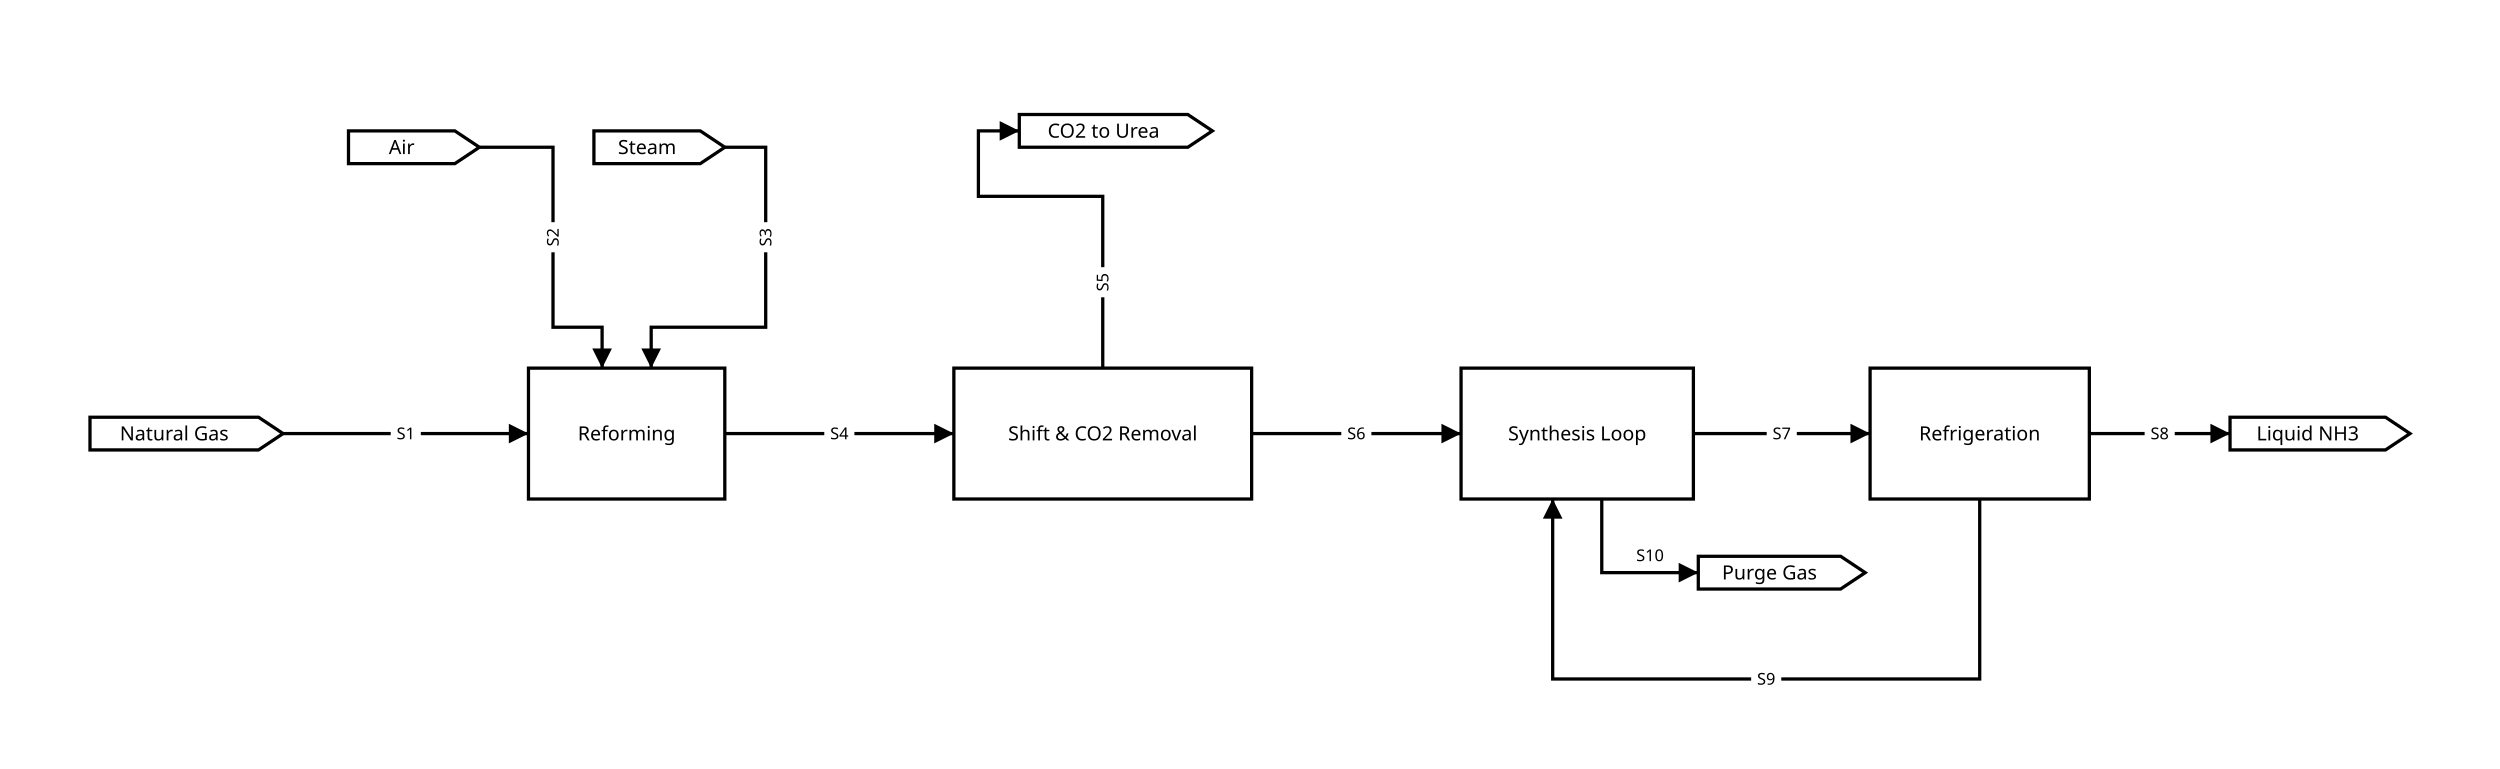
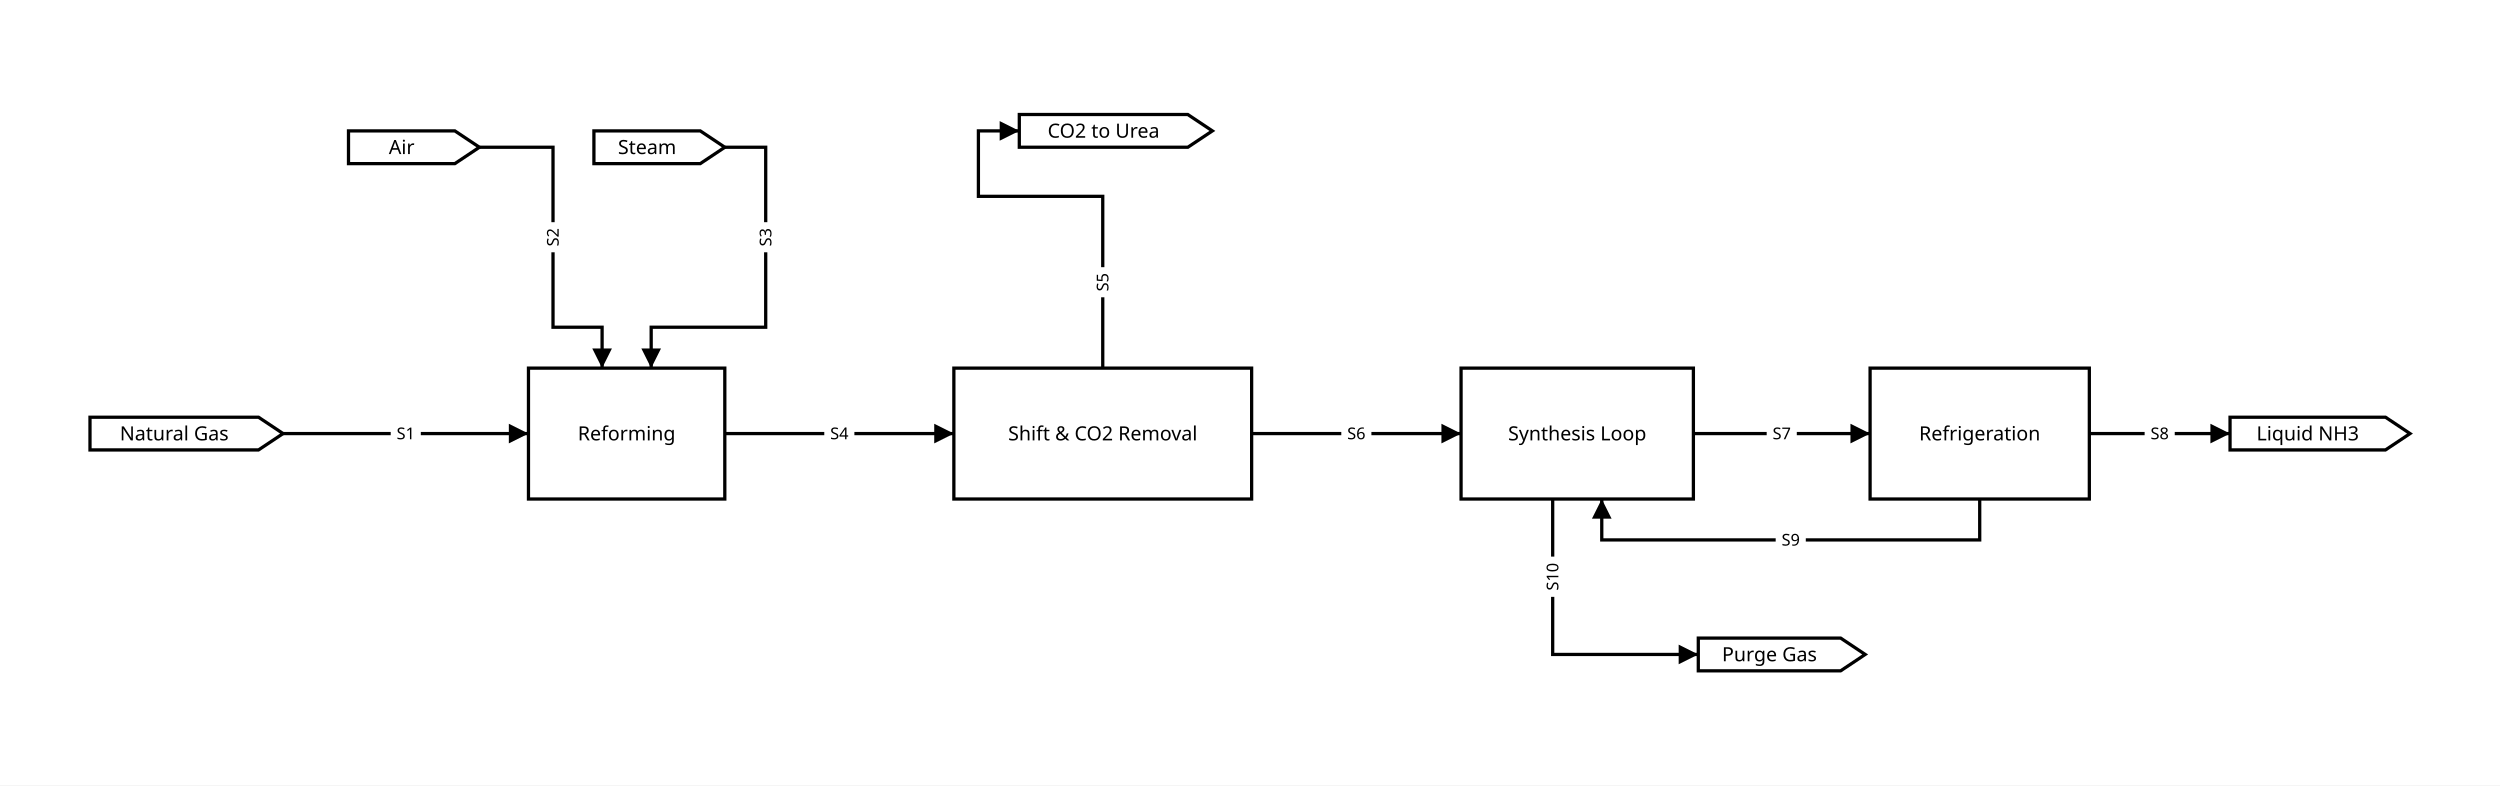
- <svg xmlns="http://www.w3.org/2000/svg" width="1528" height="470" viewBox="-63.0 115.0 1528.0 470.0">
-   <rect x="-63.0" y="115.0" width="1528.0" height="470.0" fill="white" />
+ <svg xmlns="http://www.w3.org/2000/svg" width="1528" height="480" viewBox="-63.0 115.0 1528.0 480.0">
+   <rect x="-63.0" y="115.0" width="1528.0" height="480.0" fill="white" />
  <defs>
    <marker id="arrow_black" viewBox="0 0 10 10" refX="10" refY="5" markerWidth="12" markerHeight="12" markerUnits="userSpaceOnUse" orient="auto-start-reverse">
      <path d="M 0 0 L 10 5 L 0 10 z" fill="black" />
    </marker>
    <symbol id="sym_block_120x80" viewBox="0 0 120.0 80.0" overflow="visible">
      <rect x="0" y="0" width="120" height="80" fill="none" stroke="black" stroke-width="2" />
    </symbol>
    <symbol id="sym_block_134x80" viewBox="0 0 134.0 80.0" overflow="visible">
      <rect x="0" y="0" width="134" height="80" fill="none" stroke="black" stroke-width="2" />
    </symbol>
    <symbol id="sym_block_142x80" viewBox="0 0 142.0 80.0" overflow="visible">
      <rect x="0" y="0" width="142" height="80" fill="none" stroke="black" stroke-width="2" />
    </symbol>
    <symbol id="sym_block_182x80" viewBox="0 0 182.0 80.0" overflow="visible">
      <rect x="0" y="0" width="182" height="80" fill="none" stroke="black" stroke-width="2" />
    </symbol>
  </defs>
  <g id="units">
    <use href="#sym_block_120x80" x="260" y="340" width="120.0" height="80.0" />
    <use href="#sym_block_182x80" x="520" y="340" width="182.0" height="80.0" />
    <use href="#sym_block_142x80" x="830" y="340" width="142.0" height="80.0" />
    <use href="#sym_block_134x80" x="1080" y="340" width="134.0" height="80.0" />
    <polygon points="-8.0,370 95,370 110,380 95,390 -8.0,390" fill="transparent" stroke="black" stroke-width="2" />
    <text x="43.5" y="380" font-family="sans-serif" font-size="12" text-anchor="middle" dominant-baseline="middle">Natural Gas</text>
    <polygon points="150.0,195 215,195 230,205 215,215 150.0,215" fill="transparent" stroke="black" stroke-width="2" />
    <text x="182.5" y="205" font-family="sans-serif" font-size="12" text-anchor="middle" dominant-baseline="middle">Air</text>
    <polygon points="300.0,195 365,195 380,205 365,215 300.0,215" fill="transparent" stroke="black" stroke-width="2" />
    <text x="332.5" y="205" font-family="sans-serif" font-size="12" text-anchor="middle" dominant-baseline="middle">Steam</text>
    <polygon points="560,185 663.0,185 678.0,195 663.0,205 560,205" fill="transparent" stroke="black" stroke-width="2" />
    <text x="611.5" y="195" font-family="sans-serif" font-size="12" text-anchor="middle" dominant-baseline="middle">CO2 to Urea</text>
    <polygon points="1300,370 1395.0,370 1410.0,380 1395.0,390 1300,390" fill="transparent" stroke="black" stroke-width="2" />
    <text x="1347.5" y="380" font-family="sans-serif" font-size="12" text-anchor="middle" dominant-baseline="middle">Liquid NH3</text>
-     <polygon points="975,455 1062.0,455 1077.0,465 1062.0,475 975,475" fill="transparent" stroke="black" stroke-width="2" />
-     <text x="1018.5" y="465" font-family="sans-serif" font-size="12" text-anchor="middle" dominant-baseline="middle">Purge Gas</text>
+     <polygon points="975,505 1062.0,505 1077.0,515 1062.0,525 975,525" fill="transparent" stroke="black" stroke-width="2" />
+     <text x="1018.5" y="515" font-family="sans-serif" font-size="12" text-anchor="middle" dominant-baseline="middle">Purge Gas</text>
  </g>
  <g id="streams">
    <path d="M 110.0,380.0 L 260.0,380.0" fill="none" stroke="black" stroke-width="2" marker-end="url(#arrow_black)" />
    <path d="M 230.0,205.0 L 275.0,205.0 L 275.0,315.0 L 305.0,315.0 L 305.0,340.0" fill="none" stroke="black" stroke-width="2" marker-end="url(#arrow_black)" />
    <path d="M 380.0,205.0 L 405.0,205.0 L 405.0,315.0 L 335.0,315.0 L 335.0,340.0" fill="none" stroke="black" stroke-width="2" marker-end="url(#arrow_black)" />
    <path d="M 380.0,380.0 L 520.0,380.0" fill="none" stroke="black" stroke-width="2" marker-end="url(#arrow_black)" />
    <path d="M 611.0,340.0 L 611.0,235.0 L 535.0,235.0 L 535.0,195.0 L 560,195.0" fill="none" stroke="black" stroke-width="2" marker-end="url(#arrow_black)" />
    <path d="M 702.0,380.0 L 830.0,380.0" fill="none" stroke="black" stroke-width="2" marker-end="url(#arrow_black)" />
    <path d="M 972.0,380.0 L 1080.0,380.0" fill="none" stroke="black" stroke-width="2" marker-end="url(#arrow_black)" />
    <path d="M 1214.0,380.0 L 1300,380.0" fill="none" stroke="black" stroke-width="2" marker-end="url(#arrow_black)" />
-     <path d="M 1147.0,420.0 L 1147.0,530.0 L 886.0,530.0 L 886.0,420.0" fill="none" stroke="black" stroke-width="2" marker-end="url(#arrow_black)" />
-     <path d="M 916.0,420.0 L 916.0,465.0 L 975,465.0" fill="none" stroke="black" stroke-width="2" marker-end="url(#arrow_black)" />
+     <path d="M 1147.0,420.0 L 1147.0,445.0 L 916.0,445.0 L 916.0,420.0" fill="none" stroke="black" stroke-width="2" marker-end="url(#arrow_black)" />
+     <path d="M 886.0,420.0 L 886.0,515.0 L 975,515.0" fill="none" stroke="black" stroke-width="2" marker-end="url(#arrow_black)" />
    <rect x="175.8" y="373.5" width="18.4" height="13.0" fill="white" />
    <text x="185.0" y="380.0" font-family="sans-serif" font-size="10" text-anchor="middle" dominant-baseline="middle" fill="black">S1</text>
    <rect x="268.5" y="250.8" width="13.0" height="18.4" fill="white" />
    <text x="275.0" y="260.0" font-family="sans-serif" font-size="10" text-anchor="middle" dominant-baseline="middle" fill="black" transform="rotate(-90, 275.0, 260.0)">S2</text>
    <rect x="398.5" y="250.8" width="13.0" height="18.4" fill="white" />
    <text x="405.0" y="260.0" font-family="sans-serif" font-size="10" text-anchor="middle" dominant-baseline="middle" fill="black" transform="rotate(-90, 405.0, 260.0)">S3</text>
    <rect x="440.8" y="373.5" width="18.4" height="13.0" fill="white" />
    <text x="450.0" y="380.0" font-family="sans-serif" font-size="10" text-anchor="middle" dominant-baseline="middle" fill="black">S4</text>
    <rect x="604.5" y="278.3" width="13.0" height="18.4" fill="white" />
    <text x="611.0" y="287.5" font-family="sans-serif" font-size="10" text-anchor="middle" dominant-baseline="middle" fill="black" transform="rotate(-90, 611.0, 287.5)">S5</text>
    <rect x="756.8" y="373.5" width="18.4" height="13.0" fill="white" />
    <text x="766.0" y="380.0" font-family="sans-serif" font-size="10" text-anchor="middle" dominant-baseline="middle" fill="black">S6</text>
    <rect x="1016.8" y="373.5" width="18.4" height="13.0" fill="white" />
    <text x="1026.0" y="380.0" font-family="sans-serif" font-size="10" text-anchor="middle" dominant-baseline="middle" fill="black">S7</text>
    <rect x="1247.8" y="373.5" width="18.4" height="13.0" fill="white" />
    <text x="1257.0" y="380.0" font-family="sans-serif" font-size="10" text-anchor="middle" dominant-baseline="middle" fill="black">S8</text>
-     <rect x="1007.3" y="523.5" width="18.4" height="13.0" fill="white" />
-     <text x="1016.5" y="530.0" font-family="sans-serif" font-size="10" text-anchor="middle" dominant-baseline="middle" fill="black">S9</text>
-     <rect x="933.2" y="448.0" width="24.6" height="13.0" fill="white" />
-     <text x="945.5" y="454.5" font-family="sans-serif" font-size="10" text-anchor="middle" dominant-baseline="middle" fill="black">S10</text>
+     <rect x="1022.3" y="438.5" width="18.4" height="13.0" fill="white" />
+     <text x="1031.5" y="445.0" font-family="sans-serif" font-size="10" text-anchor="middle" dominant-baseline="middle" fill="black">S9</text>
+     <rect x="879.5" y="455.2" width="13.0" height="24.6" fill="white" />
+     <text x="886.0" y="467.5" font-family="sans-serif" font-size="10" text-anchor="middle" dominant-baseline="middle" fill="black" transform="rotate(-90, 886.0, 467.5)">S10</text>
  </g>
  <g id="unit_labels">
    <text x="320.0" y="380.0" font-family="sans-serif" font-size="12" text-anchor="middle" dominant-baseline="middle">Reforming</text>
    <text x="611.0" y="380.0" font-family="sans-serif" font-size="12" text-anchor="middle" dominant-baseline="middle">Shift &amp; CO2 Removal</text>
    <text x="901.0" y="380.0" font-family="sans-serif" font-size="12" text-anchor="middle" dominant-baseline="middle">Synthesis Loop</text>
    <text x="1147.0" y="380.0" font-family="sans-serif" font-size="12" text-anchor="middle" dominant-baseline="middle">Refrigeration</text>
  </g>
</svg>
